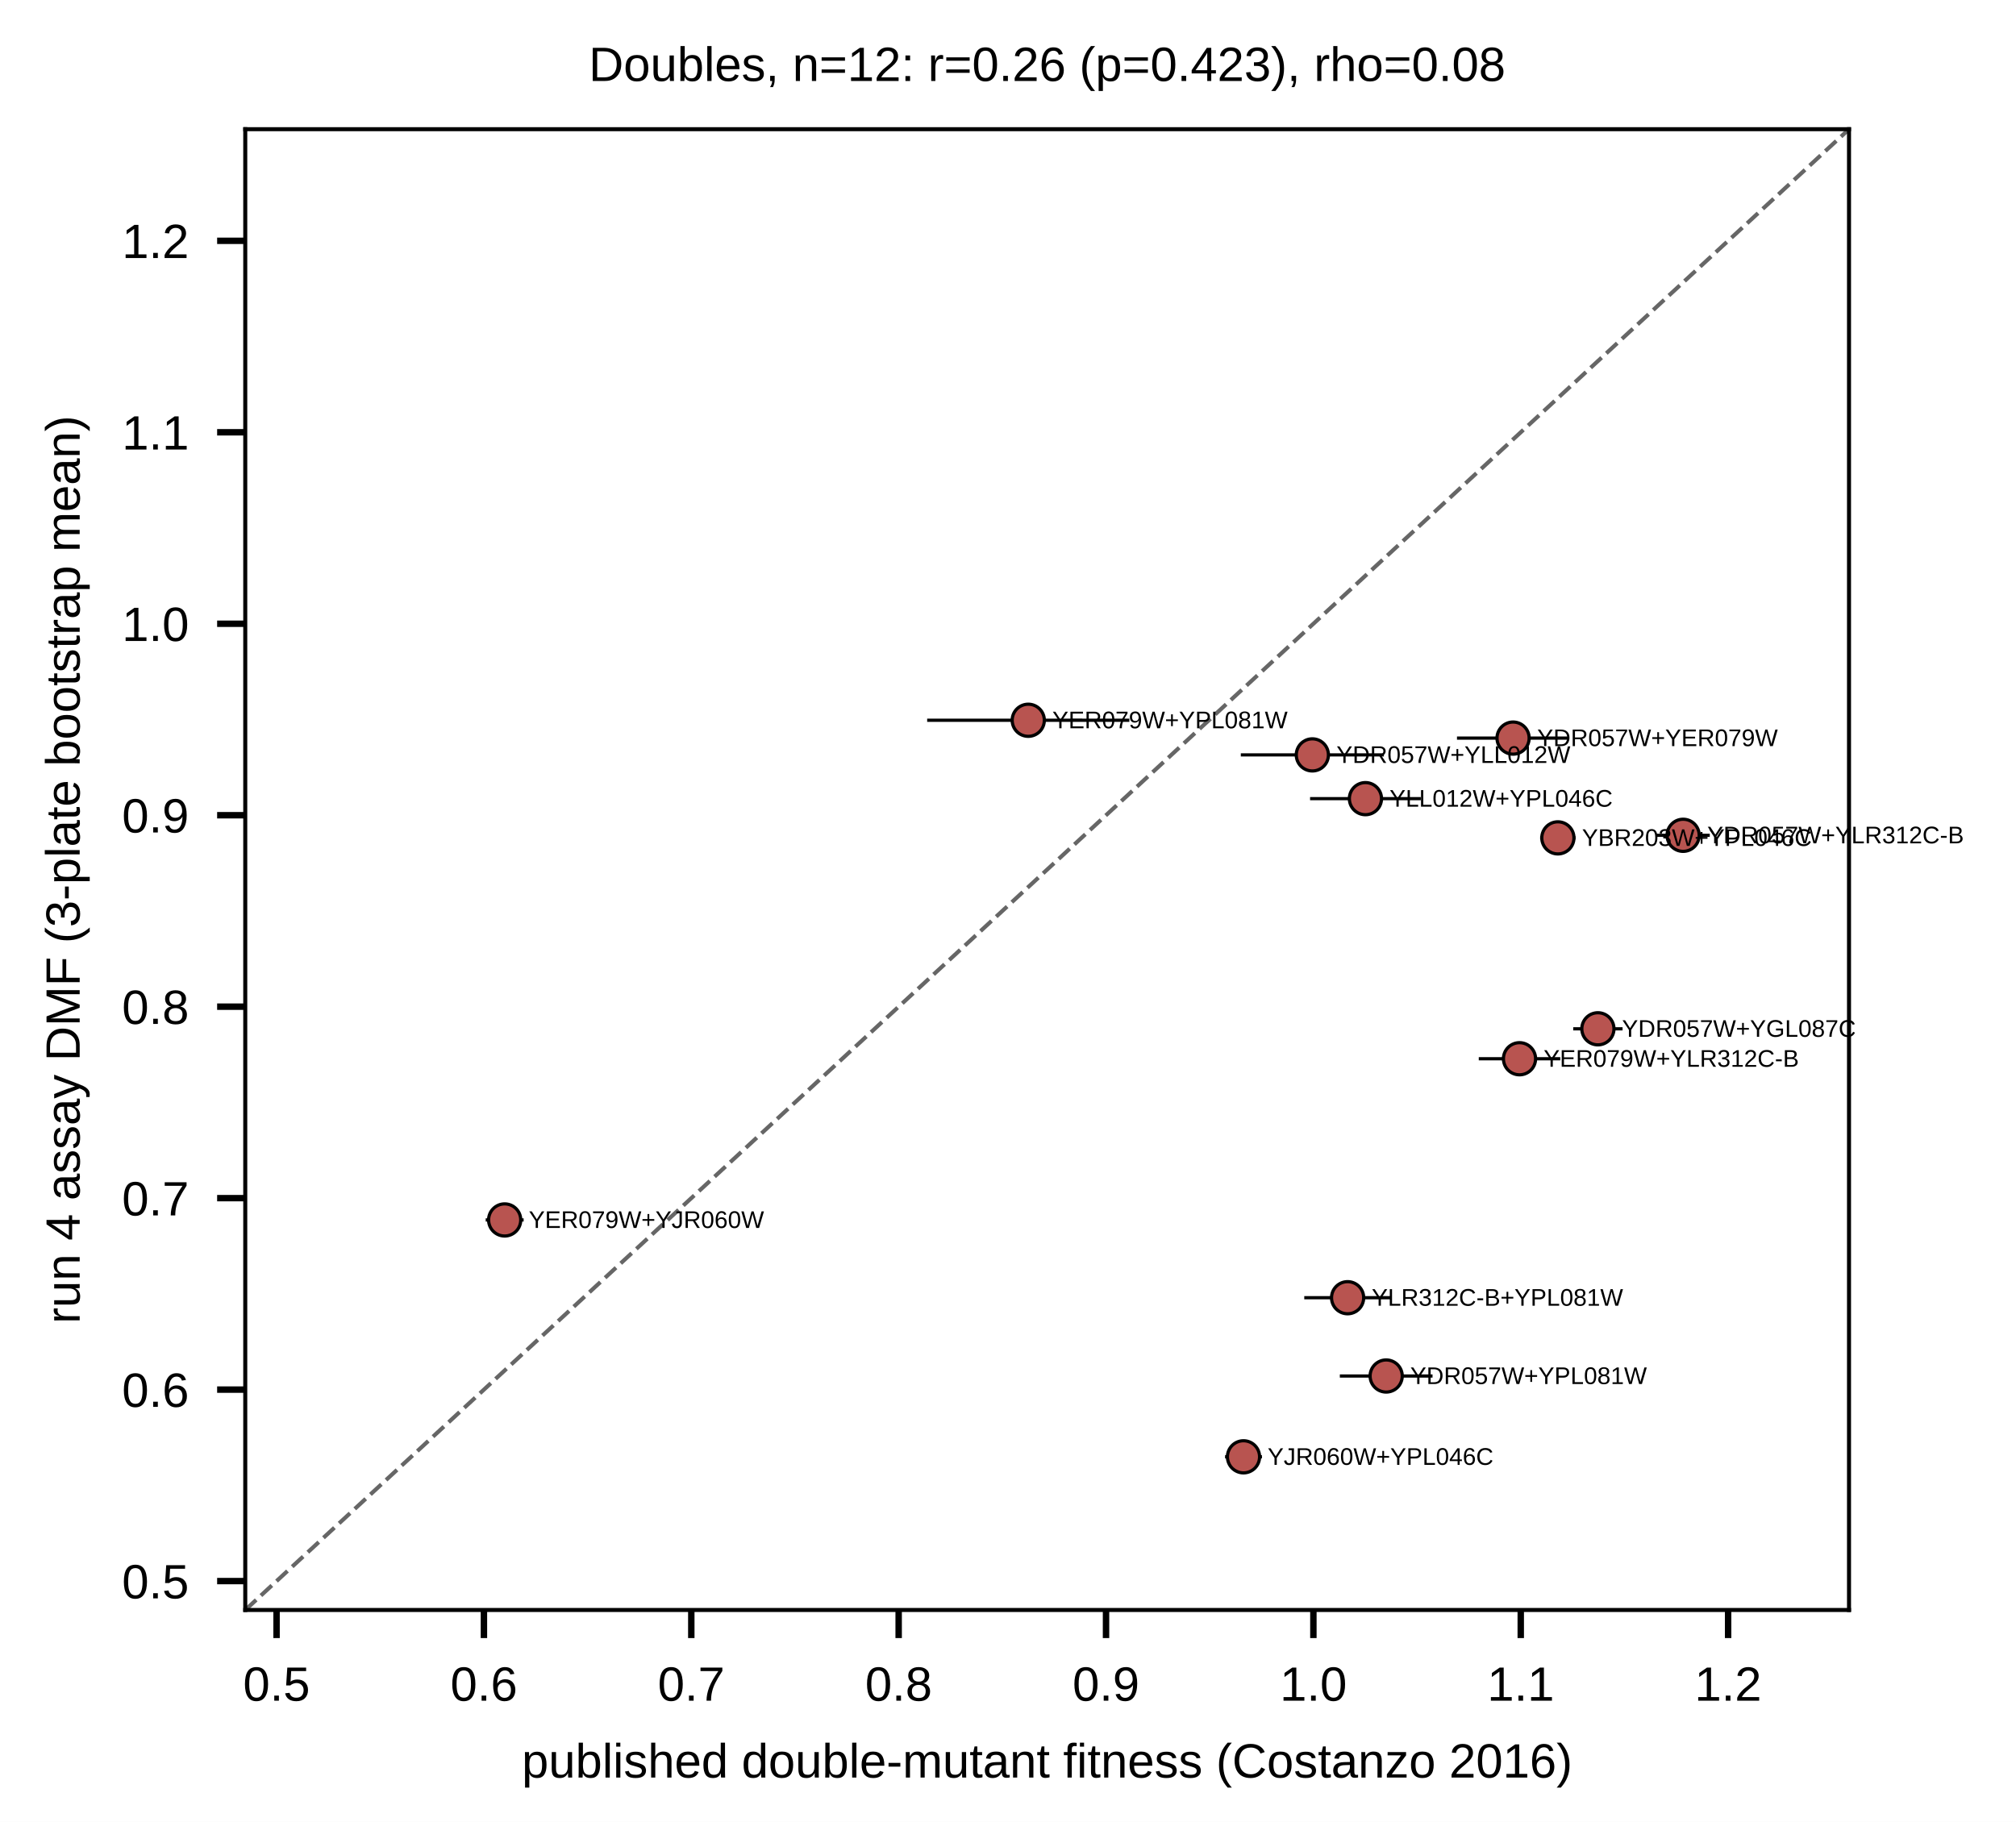
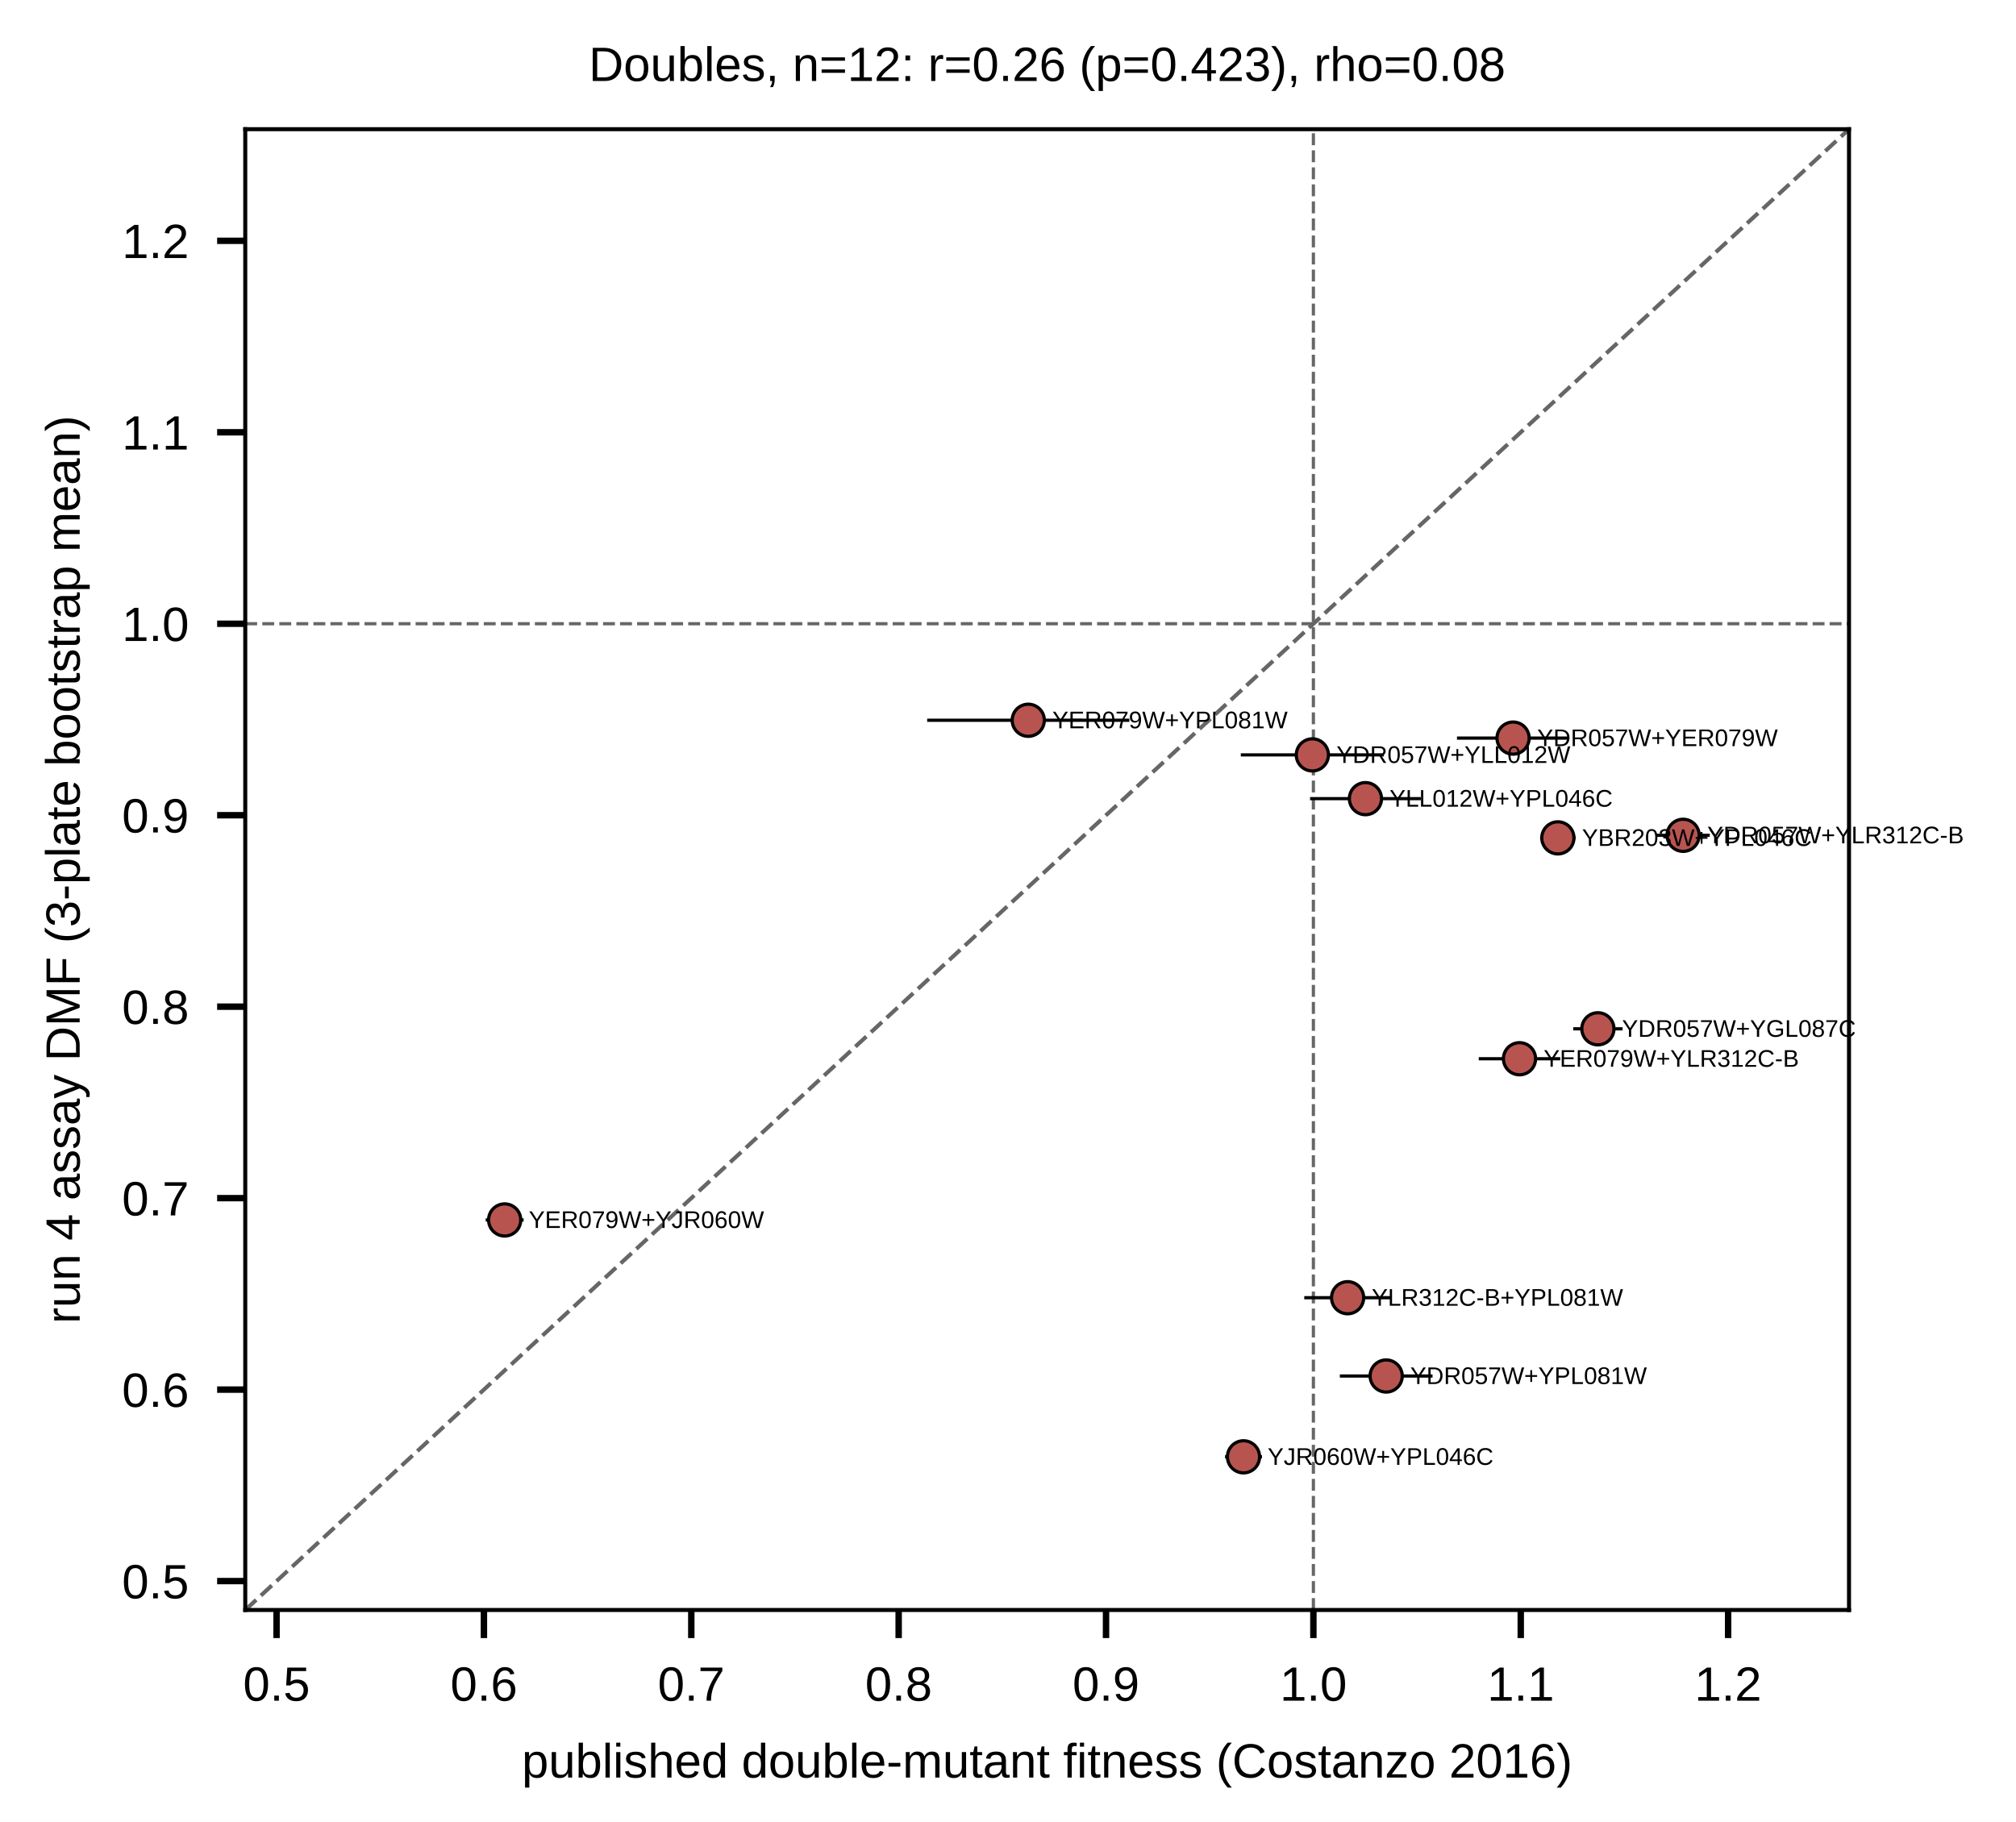
<svg xmlns="http://www.w3.org/2000/svg" xmlns:xlink="http://www.w3.org/1999/xlink" width="348.425" height="314.961" viewBox="0 0 348.425 314.961" version="1.1">
  <g transform="scale(1.388889)">
    <defs>
      <style type="text/css">*{stroke-linejoin: round; stroke-linecap: butt}</style>
    </defs>
    <g id="figure_1">
      <g id="patch_1">
        <path d="M 0 226.772  L 250.866 226.772  L 250.866 0  L 0 0  z " style="fill: #ffffff" />
      </g>
      <g id="axes_1">
        <g id="patch_2">
          <path d="M 30.519 200.393  L 230.087 200.393  L 230.087 16.08  L 30.519 16.08  z " style="fill: #ffffff" />
        </g>
        <g id="line2d_1">
-           <path d="M 30.519 200.393  L 230.087 16.08  " clip-path="url(#pb87fd57781)" style="fill: none; stroke-dasharray: 1.85,0.8; stroke-dashoffset: 0; stroke: #666666; stroke-width: 0.5" />
+           <path d="M 30.519 200.393  L 230.087 16.08  " clip-path="url(#pc4b5ce8976)" style="fill: none; stroke-dasharray: 1.85,0.8; stroke-dashoffset: 0; stroke: #666666; stroke-width: 0.5" />
+         </g>
+         <g id="line2d_2">
+           <path d="M 30.519 77.637  L 230.087 77.637  " clip-path="url(#pc4b5ce8976)" style="fill: none; stroke-dasharray: 1.48,0.64; stroke-dashoffset: 0; stroke: #666666; stroke-width: 0.4" />
+         </g>
+         <g id="line2d_3">
+           <path d="M 163.435 200.393  L 163.435 16.08  " clip-path="url(#pc4b5ce8976)" style="fill: none; stroke-dasharray: 1.48,0.64; stroke-dashoffset: 0; stroke: #666666; stroke-width: 0.4" />
        </g>
        <g id="matplotlib.axis_1">
          <g id="xtick_1">
-             <g id="line2d_2">
+             <g id="line2d_4">
              <defs>
-                 <path id="m60edd0a446" d="M 0 0  L 0 3.5  " style="stroke: #000000; stroke-width: 0.8" />
+                 <path id="m292da2827e" d="M 0 0  L 0 3.5  " style="stroke: #000000; stroke-width: 0.8" />
              </defs>
              <g>
-                 <use xlink:href="#m60edd0a446" x="34.415" y="200.393" style="stroke: #000000; stroke-width: 0.8" />
+                 <use xlink:href="#m292da2827e" x="34.415" y="200.393" style="stroke: #000000; stroke-width: 0.8" />
              </g>
            </g>
            <g id="text_1">
              <text style="font-size: 6px; font-family: 'Arial'; text-anchor: middle" x="34.415" y="211.688" transform="rotate(-0 34.41463 211.6876)">0.5</text>
            </g>
          </g>
          <g id="xtick_2">
-             <g id="line2d_3">
-               <g>
-                 <use xlink:href="#m60edd0a446" x="60.219" y="200.393" style="stroke: #000000; stroke-width: 0.8" />
+             <g id="line2d_5">
+               <g>
+                 <use xlink:href="#m292da2827e" x="60.219" y="200.393" style="stroke: #000000; stroke-width: 0.8" />
              </g>
            </g>
            <g id="text_2">
              <text style="font-size: 6px; font-family: 'Arial'; text-anchor: middle" x="60.219" y="211.688" transform="rotate(-0 60.21872 211.6876)">0.6</text>
            </g>
          </g>
          <g id="xtick_3">
-             <g id="line2d_4">
-               <g>
-                 <use xlink:href="#m60edd0a446" x="86.023" y="200.393" style="stroke: #000000; stroke-width: 0.8" />
+             <g id="line2d_6">
+               <g>
+                 <use xlink:href="#m292da2827e" x="86.023" y="200.393" style="stroke: #000000; stroke-width: 0.8" />
              </g>
            </g>
            <g id="text_3">
              <text style="font-size: 6px; font-family: 'Arial'; text-anchor: middle" x="86.023" y="211.688" transform="rotate(-0 86.0228 211.6876)">0.7</text>
            </g>
          </g>
          <g id="xtick_4">
-             <g id="line2d_5">
-               <g>
-                 <use xlink:href="#m60edd0a446" x="111.827" y="200.393" style="stroke: #000000; stroke-width: 0.8" />
+             <g id="line2d_7">
+               <g>
+                 <use xlink:href="#m292da2827e" x="111.827" y="200.393" style="stroke: #000000; stroke-width: 0.8" />
              </g>
            </g>
            <g id="text_4">
              <text style="font-size: 6px; font-family: 'Arial'; text-anchor: middle" x="111.827" y="211.688" transform="rotate(-0 111.8269 211.6876)">0.8</text>
            </g>
          </g>
          <g id="xtick_5">
-             <g id="line2d_6">
-               <g>
-                 <use xlink:href="#m60edd0a446" x="137.631" y="200.393" style="stroke: #000000; stroke-width: 0.8" />
+             <g id="line2d_8">
+               <g>
+                 <use xlink:href="#m292da2827e" x="137.631" y="200.393" style="stroke: #000000; stroke-width: 0.8" />
              </g>
            </g>
            <g id="text_5">
              <text style="font-size: 6px; font-family: 'Arial'; text-anchor: middle" x="137.631" y="211.688" transform="rotate(-0 137.631 211.6876)">0.9</text>
            </g>
          </g>
          <g id="xtick_6">
-             <g id="line2d_7">
-               <g>
-                 <use xlink:href="#m60edd0a446" x="163.435" y="200.393" style="stroke: #000000; stroke-width: 0.8" />
+             <g id="line2d_9">
+               <g>
+                 <use xlink:href="#m292da2827e" x="163.435" y="200.393" style="stroke: #000000; stroke-width: 0.8" />
              </g>
            </g>
            <g id="text_6">
              <text style="font-size: 6px; font-family: 'Arial'; text-anchor: middle" x="163.435" y="211.688" transform="rotate(-0 163.4351 211.6876)">1.0</text>
            </g>
          </g>
          <g id="xtick_7">
-             <g id="line2d_8">
-               <g>
-                 <use xlink:href="#m60edd0a446" x="189.239" y="200.393" style="stroke: #000000; stroke-width: 0.8" />
+             <g id="line2d_10">
+               <g>
+                 <use xlink:href="#m292da2827e" x="189.239" y="200.393" style="stroke: #000000; stroke-width: 0.8" />
              </g>
            </g>
            <g id="text_7">
              <text style="font-size: 6px; font-family: 'Arial'; text-anchor: middle" x="189.239" y="211.688" transform="rotate(-0 189.2391 211.6876)">1.1</text>
            </g>
          </g>
          <g id="xtick_8">
-             <g id="line2d_9">
-               <g>
-                 <use xlink:href="#m60edd0a446" x="215.043" y="200.393" style="stroke: #000000; stroke-width: 0.8" />
+             <g id="line2d_11">
+               <g>
+                 <use xlink:href="#m292da2827e" x="215.043" y="200.393" style="stroke: #000000; stroke-width: 0.8" />
              </g>
            </g>
            <g id="text_8">
              <text style="font-size: 6px; font-family: 'Arial'; text-anchor: middle" x="215.043" y="211.688" transform="rotate(-0 215.0432 211.6876)">1.2</text>
            </g>
          </g>
          <g id="text_9">
            <text style="font-size: 6px; font-family: 'Arial'; text-anchor: middle" x="130.303" y="221.248" transform="rotate(-0 130.3029 221.2479)">published double-mutant fitness (Costanzo 2016)</text>
          </g>
        </g>
        <g id="matplotlib.axis_2">
          <g id="ytick_1">
-             <g id="line2d_10">
+             <g id="line2d_12">
              <defs>
-                 <path id="mb2473ea238" d="M 0 0  L -3.5 0  " style="stroke: #000000; stroke-width: 0.8" />
+                 <path id="m0ebbd1c771" d="M 0 0  L -3.5 0  " style="stroke: #000000; stroke-width: 0.8" />
              </defs>
              <g>
-                 <use xlink:href="#mb2473ea238" x="30.519" y="196.795" style="stroke: #000000; stroke-width: 0.8" />
+                 <use xlink:href="#m0ebbd1c771" x="30.519" y="196.795" style="stroke: #000000; stroke-width: 0.8" />
              </g>
            </g>
            <g id="text_10">
              <text style="font-size: 6px; font-family: 'Arial'; text-anchor: end" x="23.519" y="198.942" transform="rotate(-0 23.51875 198.9422)">0.5</text>
            </g>
          </g>
          <g id="ytick_2">
-             <g id="line2d_11">
-               <g>
-                 <use xlink:href="#mb2473ea238" x="30.519" y="172.963" style="stroke: #000000; stroke-width: 0.8" />
+             <g id="line2d_13">
+               <g>
+                 <use xlink:href="#m0ebbd1c771" x="30.519" y="172.963" style="stroke: #000000; stroke-width: 0.8" />
              </g>
            </g>
            <g id="text_11">
              <text style="font-size: 6px; font-family: 'Arial'; text-anchor: end" x="23.519" y="175.111" transform="rotate(-0 23.51875 175.1106)">0.6</text>
            </g>
          </g>
          <g id="ytick_3">
-             <g id="line2d_12">
-               <g>
-                 <use xlink:href="#mb2473ea238" x="30.519" y="149.132" style="stroke: #000000; stroke-width: 0.8" />
+             <g id="line2d_14">
+               <g>
+                 <use xlink:href="#m0ebbd1c771" x="30.519" y="149.132" style="stroke: #000000; stroke-width: 0.8" />
              </g>
            </g>
            <g id="text_12">
              <text style="font-size: 6px; font-family: 'Arial'; text-anchor: end" x="23.519" y="151.279" transform="rotate(-0 23.51875 151.279)">0.7</text>
            </g>
          </g>
          <g id="ytick_4">
-             <g id="line2d_13">
-               <g>
-                 <use xlink:href="#mb2473ea238" x="30.519" y="125.3" style="stroke: #000000; stroke-width: 0.8" />
+             <g id="line2d_15">
+               <g>
+                 <use xlink:href="#m0ebbd1c771" x="30.519" y="125.3" style="stroke: #000000; stroke-width: 0.8" />
              </g>
            </g>
            <g id="text_13">
              <text style="font-size: 6px; font-family: 'Arial'; text-anchor: end" x="23.519" y="127.447" transform="rotate(-0 23.51875 127.4474)">0.8</text>
            </g>
          </g>
          <g id="ytick_5">
-             <g id="line2d_14">
-               <g>
-                 <use xlink:href="#mb2473ea238" x="30.519" y="101.469" style="stroke: #000000; stroke-width: 0.8" />
+             <g id="line2d_16">
+               <g>
+                 <use xlink:href="#m0ebbd1c771" x="30.519" y="101.469" style="stroke: #000000; stroke-width: 0.8" />
              </g>
            </g>
            <g id="text_14">
              <text style="font-size: 6px; font-family: 'Arial'; text-anchor: end" x="23.519" y="103.616" transform="rotate(-0 23.51875 103.6159)">0.9</text>
            </g>
          </g>
          <g id="ytick_6">
-             <g id="line2d_15">
-               <g>
-                 <use xlink:href="#mb2473ea238" x="30.519" y="77.637" style="stroke: #000000; stroke-width: 0.8" />
+             <g id="line2d_17">
+               <g>
+                 <use xlink:href="#m0ebbd1c771" x="30.519" y="77.637" style="stroke: #000000; stroke-width: 0.8" />
              </g>
            </g>
            <g id="text_15">
              <text style="font-size: 6px; font-family: 'Arial'; text-anchor: end" x="23.519" y="79.784" transform="rotate(-0 23.51875 79.7843)">1.0</text>
            </g>
          </g>
          <g id="ytick_7">
-             <g id="line2d_16">
-               <g>
-                 <use xlink:href="#mb2473ea238" x="30.519" y="53.805" style="stroke: #000000; stroke-width: 0.8" />
+             <g id="line2d_18">
+               <g>
+                 <use xlink:href="#m0ebbd1c771" x="30.519" y="53.805" style="stroke: #000000; stroke-width: 0.8" />
              </g>
            </g>
            <g id="text_16">
              <text style="font-size: 6px; font-family: 'Arial'; text-anchor: end" x="23.519" y="55.953" transform="rotate(-0 23.51875 55.95273)">1.1</text>
            </g>
          </g>
          <g id="ytick_8">
-             <g id="line2d_17">
-               <g>
-                 <use xlink:href="#mb2473ea238" x="30.519" y="29.974" style="stroke: #000000; stroke-width: 0.8" />
+             <g id="line2d_19">
+               <g>
+                 <use xlink:href="#m0ebbd1c771" x="30.519" y="29.974" style="stroke: #000000; stroke-width: 0.8" />
              </g>
            </g>
            <g id="text_17">
              <text style="font-size: 6px; font-family: 'Arial'; text-anchor: end" x="23.519" y="32.121" transform="rotate(-0 23.51875 32.12115)">1.2</text>
            </g>
          </g>
          <g id="text_18">
            <text style="font-size: 6px; font-family: 'Arial'; text-anchor: middle" x="9.916" y="108.236" transform="rotate(-90 9.915938 108.2365)">run 4 assay DMF (3-plate bootstrap mean)</text>
          </g>
        </g>
        <g id="LineCollection_1">
-           <path d="M 181.304 91.87  L 195.264 91.87  " clip-path="url(#pb87fd57781)" style="fill: none; stroke: #000000; stroke-width: 0.4" />
-           <path d="M 195.768 128.053  L 201.909 128.053  " clip-path="url(#pb87fd57781)" style="fill: none; stroke: #000000; stroke-width: 0.4" />
-           <path d="M 154.404 93.961  L 172.208 93.961  " clip-path="url(#pb87fd57781)" style="fill: none; stroke: #000000; stroke-width: 0.4" />
-           <path d="M 163.022 99.407  L 176.802 99.407  " clip-path="url(#pb87fd57781)" style="fill: none; stroke: #000000; stroke-width: 0.4" />
-           <path d="M 166.725 171.27  L 178.26 171.27  " clip-path="url(#pb87fd57781)" style="fill: none; stroke: #000000; stroke-width: 0.4" />
-           <path d="M 191.652 104.289  L 196.064 104.289  " clip-path="url(#pb87fd57781)" style="fill: none; stroke: #000000; stroke-width: 0.4" />
-           <path d="M 184.014 131.781  L 194.155 131.781  " clip-path="url(#pb87fd57781)" style="fill: none; stroke: #000000; stroke-width: 0.4" />
-           <path d="M 115.375 89.651  L 140.534 89.651  " clip-path="url(#pb87fd57781)" style="fill: none; stroke: #000000; stroke-width: 0.4" />
-           <path d="M 206.128 103.969  L 212.76 103.969  " clip-path="url(#pb87fd57781)" style="fill: none; stroke: #000000; stroke-width: 0.4" />
-           <path d="M 162.3 161.526  L 173.086 161.526  " clip-path="url(#pb87fd57781)" style="fill: none; stroke: #000000; stroke-width: 0.4" />
-           <path d="M 152.443 181.328  L 157.036 181.328  " clip-path="url(#pb87fd57781)" style="fill: none; stroke: #000000; stroke-width: 0.4" />
-           <path d="M 60.438 151.846  L 65.16 151.846  " clip-path="url(#pb87fd57781)" style="fill: none; stroke: #000000; stroke-width: 0.4" />
-         </g>
-         <g id="line2d_18">
+           <path d="M 181.304 91.87  L 195.264 91.87  " clip-path="url(#pc4b5ce8976)" style="fill: none; stroke: #000000; stroke-width: 0.4" />
+           <path d="M 195.768 128.053  L 201.909 128.053  " clip-path="url(#pc4b5ce8976)" style="fill: none; stroke: #000000; stroke-width: 0.4" />
+           <path d="M 154.404 93.961  L 172.208 93.961  " clip-path="url(#pc4b5ce8976)" style="fill: none; stroke: #000000; stroke-width: 0.4" />
+           <path d="M 163.022 99.407  L 176.802 99.407  " clip-path="url(#pc4b5ce8976)" style="fill: none; stroke: #000000; stroke-width: 0.4" />
+           <path d="M 166.725 171.27  L 178.26 171.27  " clip-path="url(#pc4b5ce8976)" style="fill: none; stroke: #000000; stroke-width: 0.4" />
+           <path d="M 191.652 104.289  L 196.064 104.289  " clip-path="url(#pc4b5ce8976)" style="fill: none; stroke: #000000; stroke-width: 0.4" />
+           <path d="M 184.014 131.781  L 194.155 131.781  " clip-path="url(#pc4b5ce8976)" style="fill: none; stroke: #000000; stroke-width: 0.4" />
+           <path d="M 115.375 89.651  L 140.534 89.651  " clip-path="url(#pc4b5ce8976)" style="fill: none; stroke: #000000; stroke-width: 0.4" />
+           <path d="M 206.128 103.969  L 212.76 103.969  " clip-path="url(#pc4b5ce8976)" style="fill: none; stroke: #000000; stroke-width: 0.4" />
+           <path d="M 162.3 161.526  L 173.086 161.526  " clip-path="url(#pc4b5ce8976)" style="fill: none; stroke: #000000; stroke-width: 0.4" />
+           <path d="M 152.443 181.328  L 157.036 181.328  " clip-path="url(#pc4b5ce8976)" style="fill: none; stroke: #000000; stroke-width: 0.4" />
+           <path d="M 60.438 151.846  L 65.16 151.846  " clip-path="url(#pc4b5ce8976)" style="fill: none; stroke: #000000; stroke-width: 0.4" />
+         </g>
+         <g id="line2d_20">
          <defs>
-             <path id="m3101927a22" d="M 0 2  C 0.53 2 1.039 1.789 1.414 1.414  C 1.789 1.039 2 0.53 2 0  C 2 -0.53 1.789 -1.039 1.414 -1.414  C 1.039 -1.789 0.53 -2 0 -2  C -0.53 -2 -1.039 -1.789 -1.414 -1.414  C -1.789 -1.039 -2 -0.53 -2 0  C -2 0.53 -1.789 1.039 -1.414 1.414  C -1.039 1.789 -0.53 2 0 2  z " style="stroke: #000000; stroke-width: 0.4" />
+             <path id="m100999ece6" d="M 0 2  C 0.53 2 1.039 1.789 1.414 1.414  C 1.789 1.039 2 0.53 2 0  C 2 -0.53 1.789 -1.039 1.414 -1.414  C 1.039 -1.789 0.53 -2 0 -2  C -0.53 -2 -1.039 -1.789 -1.414 -1.414  C -1.789 -1.039 -2 -0.53 -2 0  C -2 0.53 -1.789 1.039 -1.414 1.414  C -1.039 1.789 -0.53 2 0 2  z " style="stroke: #000000; stroke-width: 0.4" />
          </defs>
-           <g clip-path="url(#pb87fd57781)">
-             <use xlink:href="#m3101927a22" x="188.284" y="91.87" style="fill: #b85450; stroke: #000000; stroke-width: 0.4" />
-             <use xlink:href="#m3101927a22" x="198.838" y="128.053" style="fill: #b85450; stroke: #000000; stroke-width: 0.4" />
-             <use xlink:href="#m3101927a22" x="163.306" y="93.961" style="fill: #b85450; stroke: #000000; stroke-width: 0.4" />
-             <use xlink:href="#m3101927a22" x="169.912" y="99.407" style="fill: #b85450; stroke: #000000; stroke-width: 0.4" />
-             <use xlink:href="#m3101927a22" x="172.492" y="171.27" style="fill: #b85450; stroke: #000000; stroke-width: 0.4" />
-             <use xlink:href="#m3101927a22" x="193.858" y="104.289" style="fill: #b85450; stroke: #000000; stroke-width: 0.4" />
-             <use xlink:href="#m3101927a22" x="189.084" y="131.781" style="fill: #b85450; stroke: #000000; stroke-width: 0.4" />
-             <use xlink:href="#m3101927a22" x="127.954" y="89.651" style="fill: #b85450; stroke: #000000; stroke-width: 0.4" />
-             <use xlink:href="#m3101927a22" x="209.444" y="103.969" style="fill: #b85450; stroke: #000000; stroke-width: 0.4" />
-             <use xlink:href="#m3101927a22" x="167.693" y="161.526" style="fill: #b85450; stroke: #000000; stroke-width: 0.4" />
-             <use xlink:href="#m3101927a22" x="154.739" y="181.328" style="fill: #b85450; stroke: #000000; stroke-width: 0.4" />
-             <use xlink:href="#m3101927a22" x="62.799" y="151.846" style="fill: #b85450; stroke: #000000; stroke-width: 0.4" />
+           <g clip-path="url(#pc4b5ce8976)">
+             <use xlink:href="#m100999ece6" x="188.284" y="91.87" style="fill: #b85450; stroke: #000000; stroke-width: 0.4" />
+             <use xlink:href="#m100999ece6" x="198.838" y="128.053" style="fill: #b85450; stroke: #000000; stroke-width: 0.4" />
+             <use xlink:href="#m100999ece6" x="163.306" y="93.961" style="fill: #b85450; stroke: #000000; stroke-width: 0.4" />
+             <use xlink:href="#m100999ece6" x="169.912" y="99.407" style="fill: #b85450; stroke: #000000; stroke-width: 0.4" />
+             <use xlink:href="#m100999ece6" x="172.492" y="171.27" style="fill: #b85450; stroke: #000000; stroke-width: 0.4" />
+             <use xlink:href="#m100999ece6" x="193.858" y="104.289" style="fill: #b85450; stroke: #000000; stroke-width: 0.4" />
+             <use xlink:href="#m100999ece6" x="189.084" y="131.781" style="fill: #b85450; stroke: #000000; stroke-width: 0.4" />
+             <use xlink:href="#m100999ece6" x="127.954" y="89.651" style="fill: #b85450; stroke: #000000; stroke-width: 0.4" />
+             <use xlink:href="#m100999ece6" x="209.444" y="103.969" style="fill: #b85450; stroke: #000000; stroke-width: 0.4" />
+             <use xlink:href="#m100999ece6" x="167.693" y="161.526" style="fill: #b85450; stroke: #000000; stroke-width: 0.4" />
+             <use xlink:href="#m100999ece6" x="154.739" y="181.328" style="fill: #b85450; stroke: #000000; stroke-width: 0.4" />
+             <use xlink:href="#m100999ece6" x="62.799" y="151.846" style="fill: #b85450; stroke: #000000; stroke-width: 0.4" />
          </g>
        </g>
        <g id="patch_3">
          <path d="M 30.519 200.393  L 30.519 16.08  " style="fill: none; stroke: #000000; stroke-width: 0.5; stroke-linejoin: miter; stroke-linecap: square" />
        </g>
        <g id="patch_4">
          <path d="M 230.087 200.393  L 230.087 16.08  " style="fill: none; stroke: #000000; stroke-width: 0.5; stroke-linejoin: miter; stroke-linecap: square" />
        </g>
        <g id="patch_5">
          <path d="M 30.519 200.393  L 230.087 200.393  " style="fill: none; stroke: #000000; stroke-width: 0.5; stroke-linejoin: miter; stroke-linecap: square" />
        </g>
        <g id="patch_6">
          <path d="M 30.519 16.08  L 230.087 16.08  " style="fill: none; stroke: #000000; stroke-width: 0.5; stroke-linejoin: miter; stroke-linecap: square" />
        </g>
        <g id="text_19">
          <text style="font-size: 3px; font-family: 'Arial'; text-anchor: start" x="191.284" y="92.87" transform="rotate(-0 191.2844 92.86951)">YDR057W+YER079W</text>
        </g>
        <g id="text_20">
          <text style="font-size: 3px; font-family: 'Arial'; text-anchor: start" x="201.838" y="129.053" transform="rotate(-0 201.8383 129.0534)">YDR057W+YGL087C</text>
        </g>
        <g id="text_21">
          <text style="font-size: 3px; font-family: 'Arial'; text-anchor: start" x="166.306" y="94.961" transform="rotate(-0 166.306 94.96142)">YDR057W+YLL012W</text>
        </g>
        <g id="text_22">
          <text style="font-size: 3px; font-family: 'Arial'; text-anchor: start" x="172.912" y="100.407" transform="rotate(-0 172.9119 100.4067)">YLL012W+YPL046C</text>
        </g>
        <g id="text_23">
          <text style="font-size: 3px; font-family: 'Arial'; text-anchor: start" x="175.492" y="172.27" transform="rotate(-0 175.4923 172.2704)">YDR057W+YPL081W</text>
        </g>
        <g id="text_24">
          <text style="font-size: 3px; font-family: 'Arial'; text-anchor: start" x="196.858" y="105.289" transform="rotate(-0 196.8581 105.2888)">YBR203W+YPL046C</text>
        </g>
        <g id="text_25">
          <text style="font-size: 3px; font-family: 'Arial'; text-anchor: start" x="192.084" y="132.781" transform="rotate(-0 192.0843 132.7809)">YER079W+YLR312C-B</text>
        </g>
        <g id="text_26">
          <text style="font-size: 3px; font-family: 'Arial'; text-anchor: start" x="130.954" y="90.651" transform="rotate(-0 130.9544 90.65098)">YER079W+YPL081W</text>
        </g>
        <g id="text_27">
          <text style="font-size: 3px; font-family: 'Arial'; text-anchor: start" x="212.444" y="104.969" transform="rotate(-0 212.4437 104.9695)">YDR057W+YLR312C-B</text>
        </g>
        <g id="text_28">
          <text style="font-size: 3px; font-family: 'Arial'; text-anchor: start" x="170.693" y="162.526" transform="rotate(-0 170.6927 162.5256)">YLR312C-B+YPL081W</text>
        </g>
        <g id="text_29">
          <text style="font-size: 3px; font-family: 'Arial'; text-anchor: start" x="157.739" y="182.328" transform="rotate(-0 157.7391 182.3276)">YJR060W+YPL046C</text>
        </g>
        <g id="text_30">
          <text style="font-size: 3px; font-family: 'Arial'; text-anchor: start" x="65.799" y="152.846" transform="rotate(-0 65.79913 152.8456)">YER079W+YJR060W</text>
        </g>
        <g id="text_31">
          <text style="font-size: 6px; font-family: 'Arial'; text-anchor: middle" x="130.303" y="10.08" transform="rotate(-0 130.3029 10.08)">Doubles, n=12: r=0.26 (p=0.423), rho=0.08</text>
        </g>
      </g>
    </g>
    <defs>
-       <clipPath id="pb87fd57781">
+       <clipPath id="pc4b5ce8976">
        <rect x="30.519" y="16.08" width="199.568" height="184.313" />
      </clipPath>
    </defs>
  </g>
</svg>
